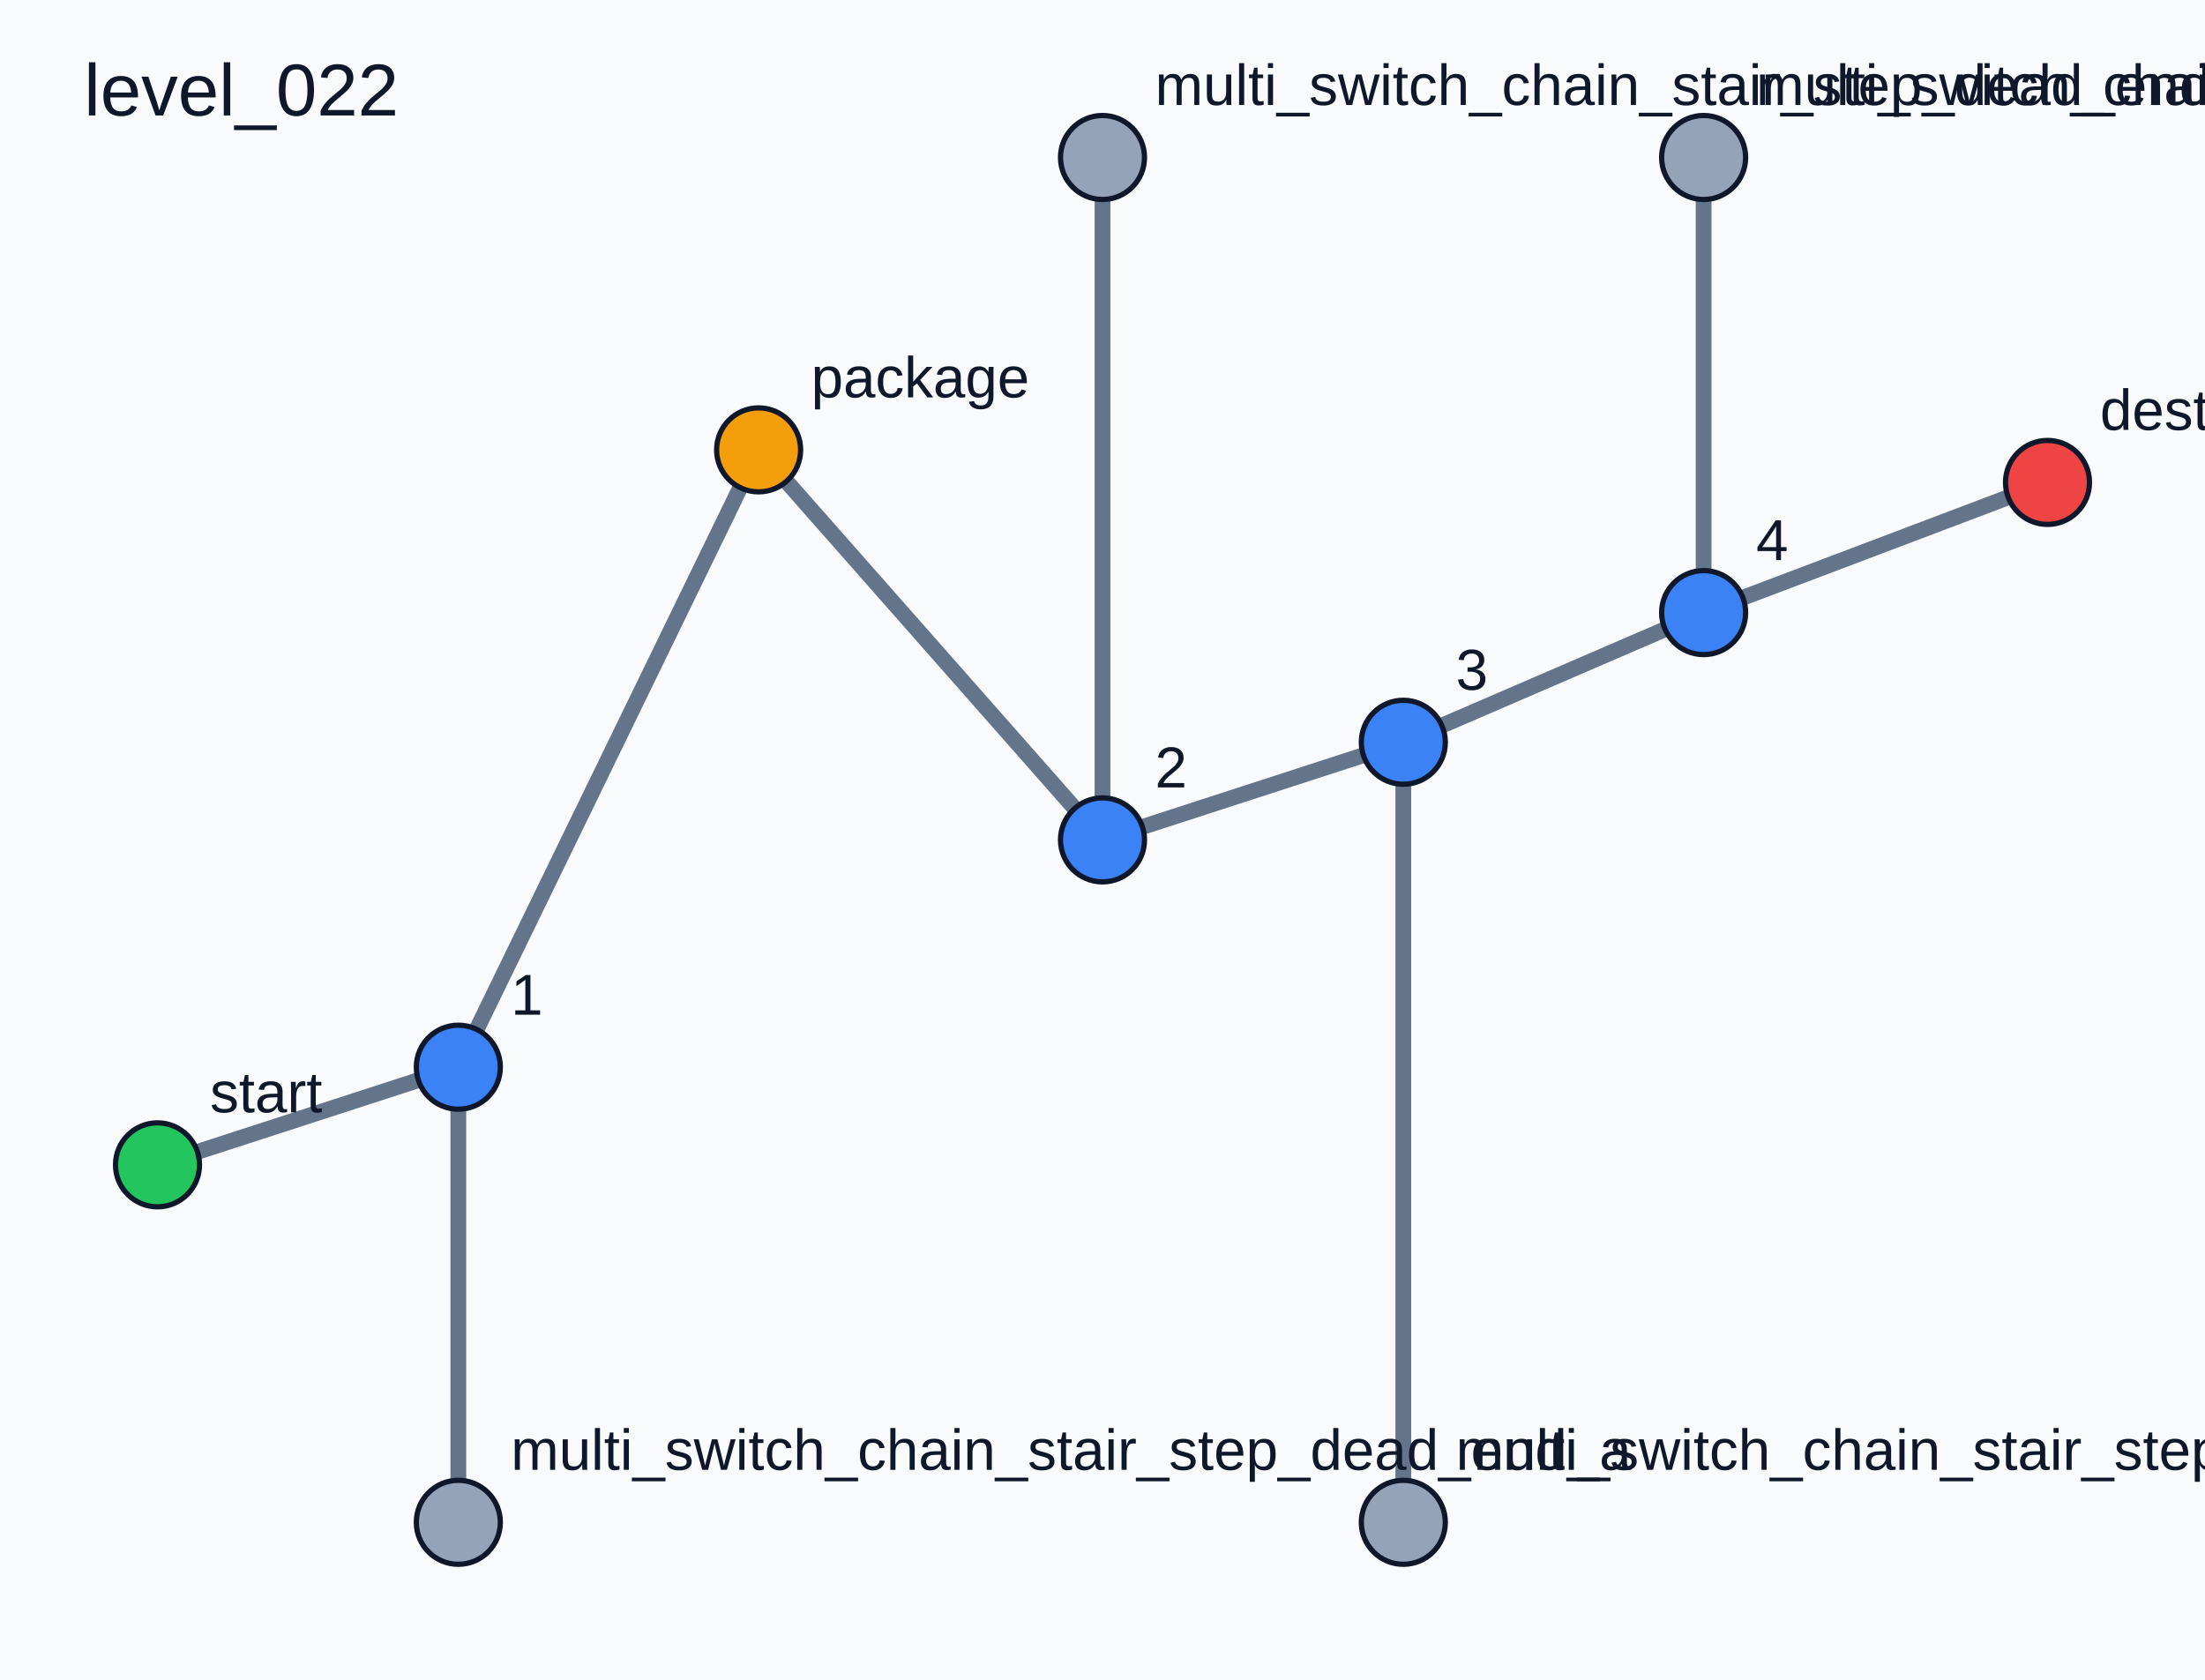
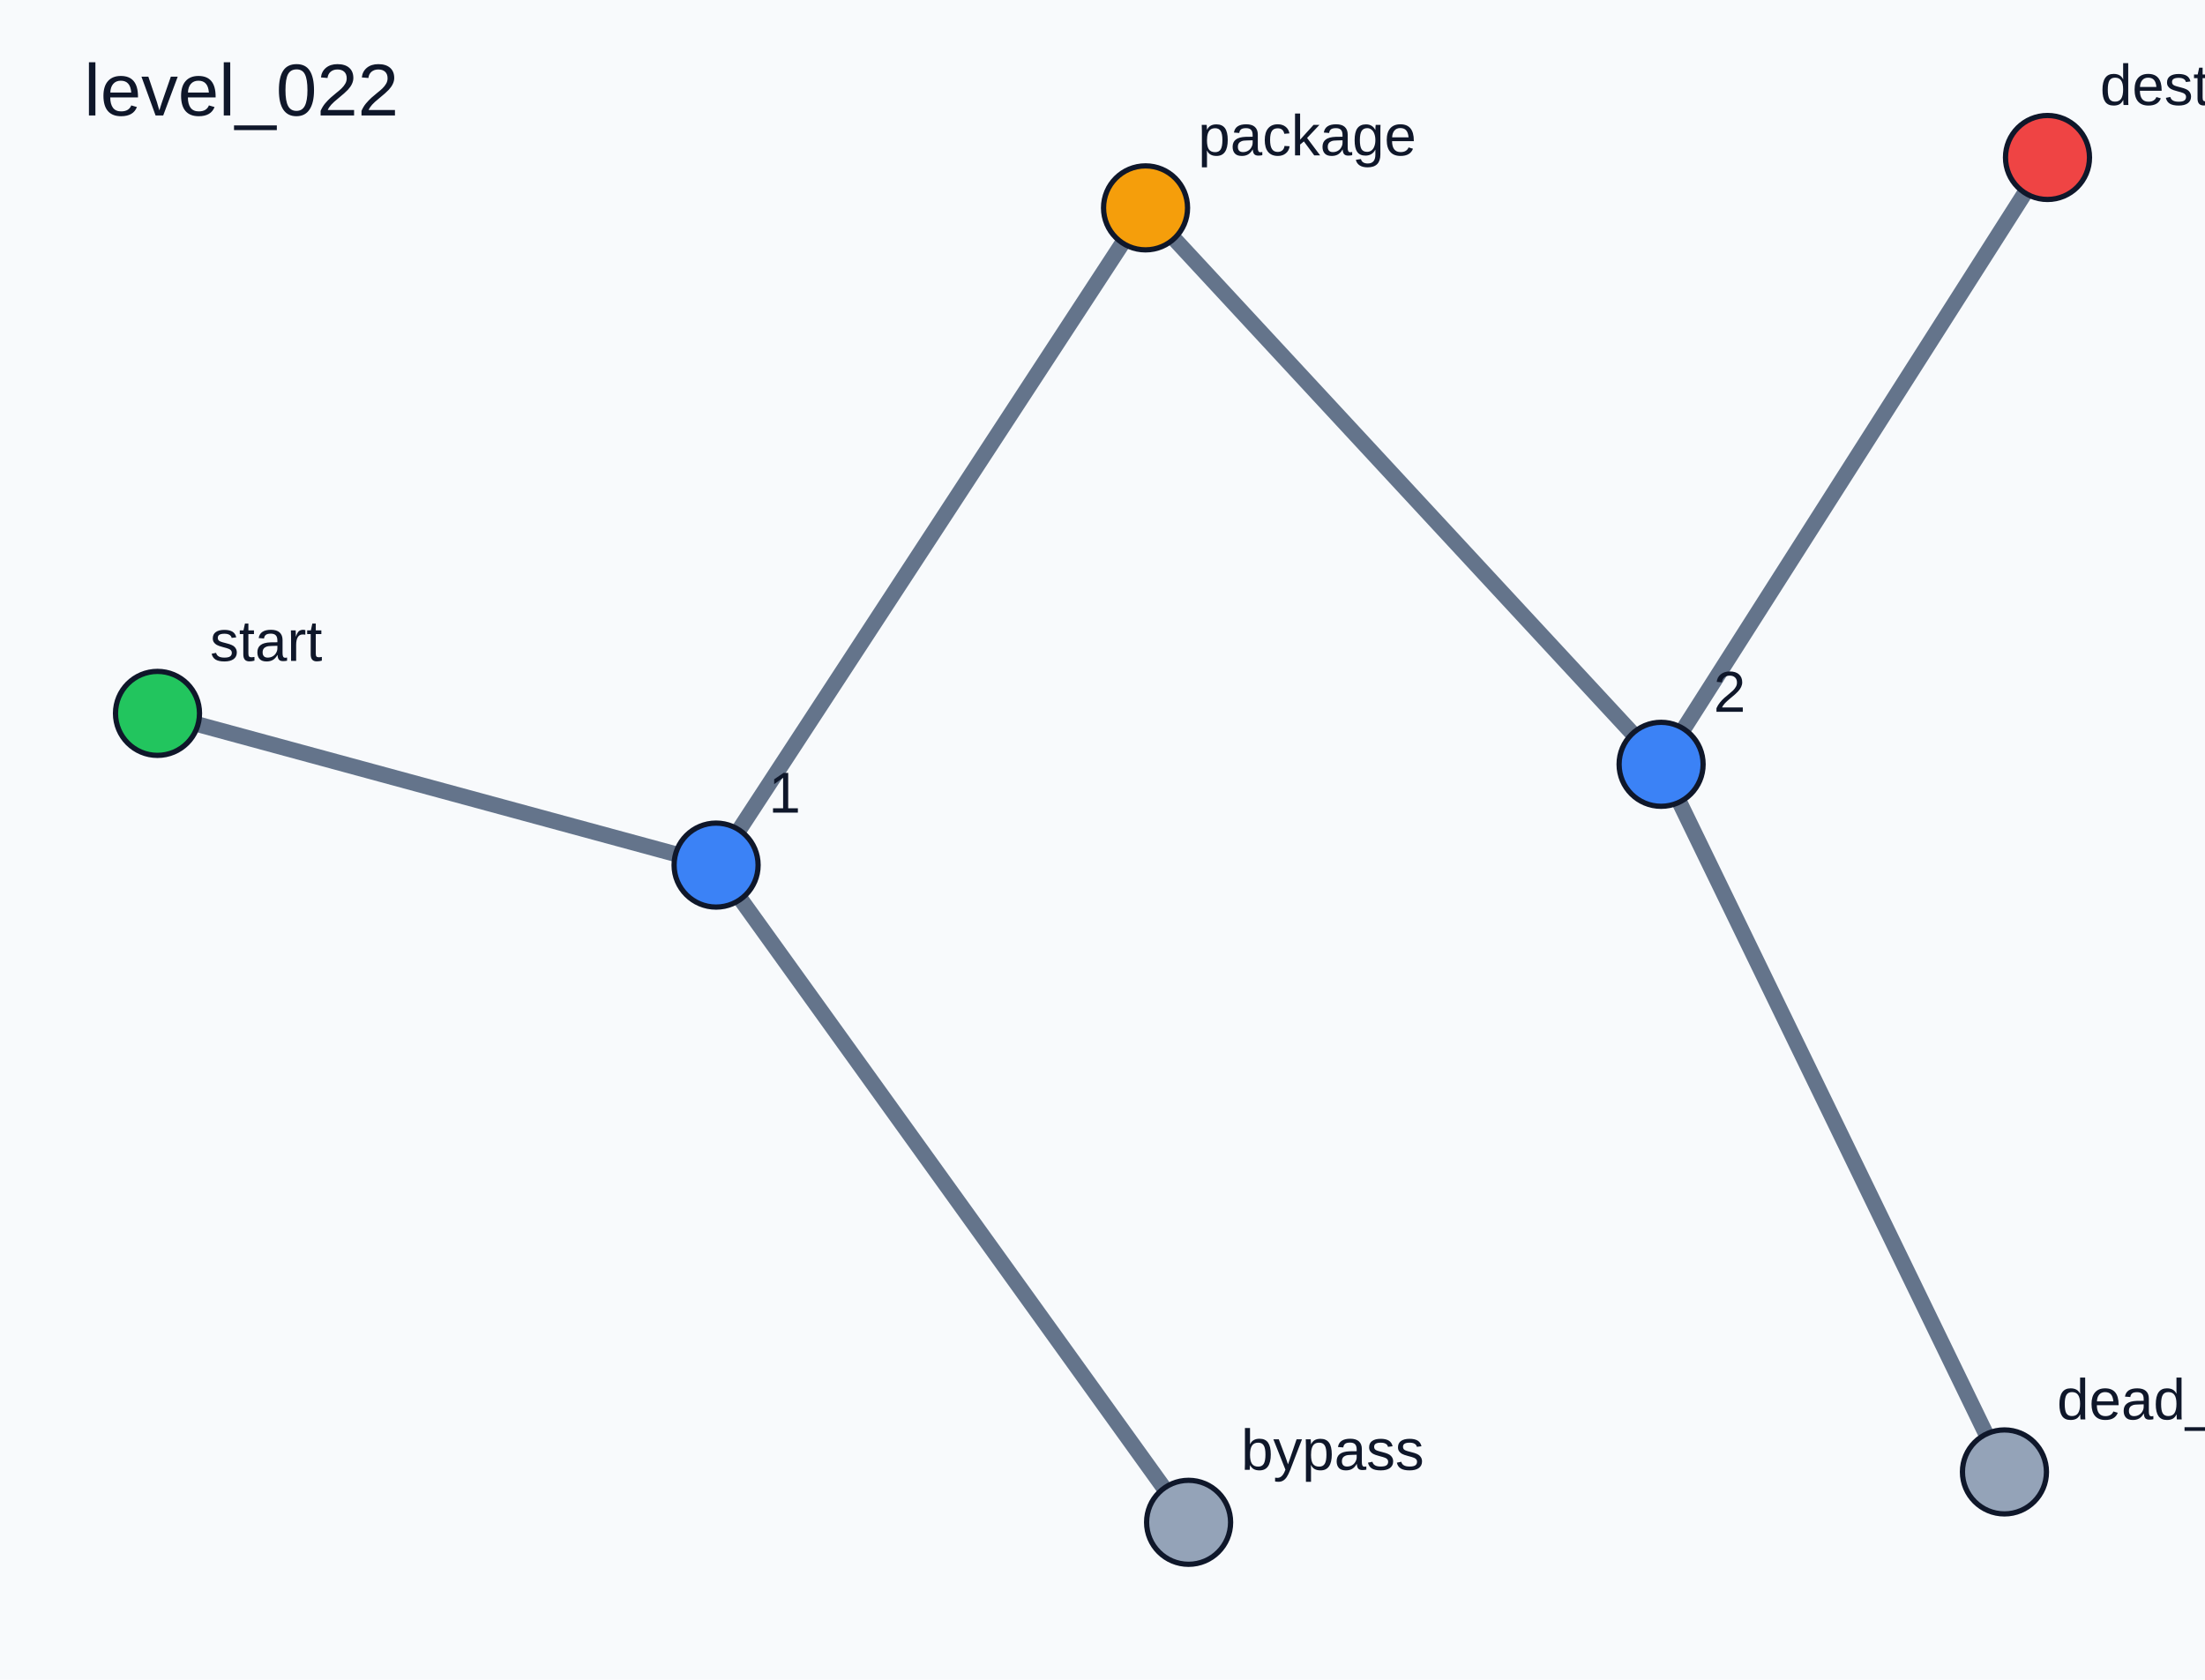
<svg xmlns="http://www.w3.org/2000/svg" width="420" height="320" viewBox="0 0 420 320">
  <rect width="100%" height="100%" fill="#f8fafc" />
  <text x="16" y="22" font-family="Arial" font-size="14" fill="#0f172a">level_022</text>
-   <line x1="30.0" y1="221.9" x2="87.3" y2="203.3" stroke="#64748b" stroke-width="3" />
-   <line x1="87.3" y1="203.3" x2="87.3" y2="290.0" stroke="#64748b" stroke-width="3" />
-   <line x1="87.3" y1="203.3" x2="144.5" y2="85.7" stroke="#64748b" stroke-width="3" />
-   <line x1="144.5" y1="85.7" x2="210.0" y2="160.0" stroke="#64748b" stroke-width="3" />
-   <line x1="210.0" y1="160.0" x2="210.0" y2="30.0" stroke="#64748b" stroke-width="3" />
-   <line x1="210.0" y1="160.0" x2="267.3" y2="141.4" stroke="#64748b" stroke-width="3" />
-   <line x1="267.3" y1="141.4" x2="267.3" y2="290.0" stroke="#64748b" stroke-width="3" />
-   <line x1="267.3" y1="141.4" x2="324.5" y2="116.7" stroke="#64748b" stroke-width="3" />
-   <line x1="324.5" y1="116.7" x2="324.5" y2="30.0" stroke="#64748b" stroke-width="3" />
-   <line x1="324.5" y1="116.7" x2="390.0" y2="91.9" stroke="#64748b" stroke-width="3" />
-   <circle cx="30.0" cy="221.9" r="8" fill="#22c55e" stroke="#0f172a" stroke-width="1" />
-   <text x="40.0" y="211.9" font-family="Arial" font-size="11" fill="#0f172a">start</text>
-   <circle cx="87.3" cy="203.3" r="8" fill="#3b82f6" stroke="#0f172a" stroke-width="1" />
-   <text x="97.3" y="193.3" font-family="Arial" font-size="11" fill="#0f172a">1</text>
-   <circle cx="144.5" cy="85.7" r="8" fill="#f59e0b" stroke="#0f172a" stroke-width="1" />
-   <text x="154.5" y="75.7" font-family="Arial" font-size="11" fill="#0f172a">package</text>
-   <circle cx="210.0" cy="160.0" r="8" fill="#3b82f6" stroke="#0f172a" stroke-width="1" />
-   <text x="220.0" y="150.0" font-family="Arial" font-size="11" fill="#0f172a">2</text>
-   <circle cx="267.3" cy="141.4" r="8" fill="#3b82f6" stroke="#0f172a" stroke-width="1" />
-   <text x="277.3" y="131.4" font-family="Arial" font-size="11" fill="#0f172a">3</text>
-   <circle cx="324.5" cy="116.7" r="8" fill="#3b82f6" stroke="#0f172a" stroke-width="1" />
-   <text x="334.5" y="106.7" font-family="Arial" font-size="11" fill="#0f172a">4</text>
-   <circle cx="390.0" cy="91.9" r="8" fill="#ef4444" stroke="#0f172a" stroke-width="1" />
-   <text x="400.0" y="81.9" font-family="Arial" font-size="11" fill="#0f172a">destination</text>
-   <circle cx="87.3" cy="290.0" r="8" fill="#94a3b8" stroke="#0f172a" stroke-width="1" />
-   <text x="97.3" y="280.0" font-family="Arial" font-size="11" fill="#0f172a">multi_switch_chain_stair_step_dead_end_a</text>
-   <circle cx="210.0" cy="30.0" r="8" fill="#94a3b8" stroke="#0f172a" stroke-width="1" />
-   <text x="220.0" y="20.0" font-family="Arial" font-size="11" fill="#0f172a">multi_switch_chain_stair_step_dead_end_b</text>
-   <circle cx="267.3" cy="290.0" r="8" fill="#94a3b8" stroke="#0f172a" stroke-width="1" />
-   <text x="277.3" y="280.0" font-family="Arial" font-size="11" fill="#0f172a">multi_switch_chain_stair_step_dead_end_c</text>
-   <circle cx="324.5" cy="30.0" r="8" fill="#94a3b8" stroke="#0f172a" stroke-width="1" />
-   <text x="334.5" y="20.0" font-family="Arial" font-size="11" fill="#0f172a">multi_switch_chain_stair_step_dead_end_d</text>
+   <line x1="30.0" y1="135.9" x2="136.4" y2="164.8" stroke="#64748b" stroke-width="3" />
+   <line x1="136.4" y1="164.8" x2="226.4" y2="290.0" stroke="#64748b" stroke-width="3" />
+   <line x1="136.4" y1="164.8" x2="218.2" y2="39.6" stroke="#64748b" stroke-width="3" />
+   <line x1="218.2" y1="39.6" x2="316.4" y2="145.6" stroke="#64748b" stroke-width="3" />
+   <line x1="316.4" y1="145.6" x2="381.8" y2="280.4" stroke="#64748b" stroke-width="3" />
+   <line x1="316.4" y1="145.6" x2="390.0" y2="30.0" stroke="#64748b" stroke-width="3" />
+   <circle cx="30.0" cy="135.9" r="8" fill="#22c55e" stroke="#0f172a" stroke-width="1" />
+   <text x="40.0" y="125.9" font-family="Arial" font-size="11" fill="#0f172a">start</text>
+   <circle cx="136.4" cy="164.8" r="8" fill="#3b82f6" stroke="#0f172a" stroke-width="1" />
+   <text x="146.4" y="154.8" font-family="Arial" font-size="11" fill="#0f172a">1</text>
+   <circle cx="226.4" cy="290.0" r="8" fill="#94a3b8" stroke="#0f172a" stroke-width="1" />
+   <text x="236.4" y="280.0" font-family="Arial" font-size="11" fill="#0f172a">bypass</text>
+   <circle cx="218.2" cy="39.6" r="8" fill="#f59e0b" stroke="#0f172a" stroke-width="1" />
+   <text x="228.2" y="29.6" font-family="Arial" font-size="11" fill="#0f172a">package</text>
+   <circle cx="316.4" cy="145.6" r="8" fill="#3b82f6" stroke="#0f172a" stroke-width="1" />
+   <text x="326.4" y="135.6" font-family="Arial" font-size="11" fill="#0f172a">2</text>
+   <circle cx="381.8" cy="280.4" r="8" fill="#94a3b8" stroke="#0f172a" stroke-width="1" />
+   <text x="391.8" y="270.4" font-family="Arial" font-size="11" fill="#0f172a">dead_end_a</text>
+   <circle cx="390.0" cy="30.0" r="8" fill="#ef4444" stroke="#0f172a" stroke-width="1" />
+   <text x="400.0" y="20.0" font-family="Arial" font-size="11" fill="#0f172a">destination</text>
</svg>
